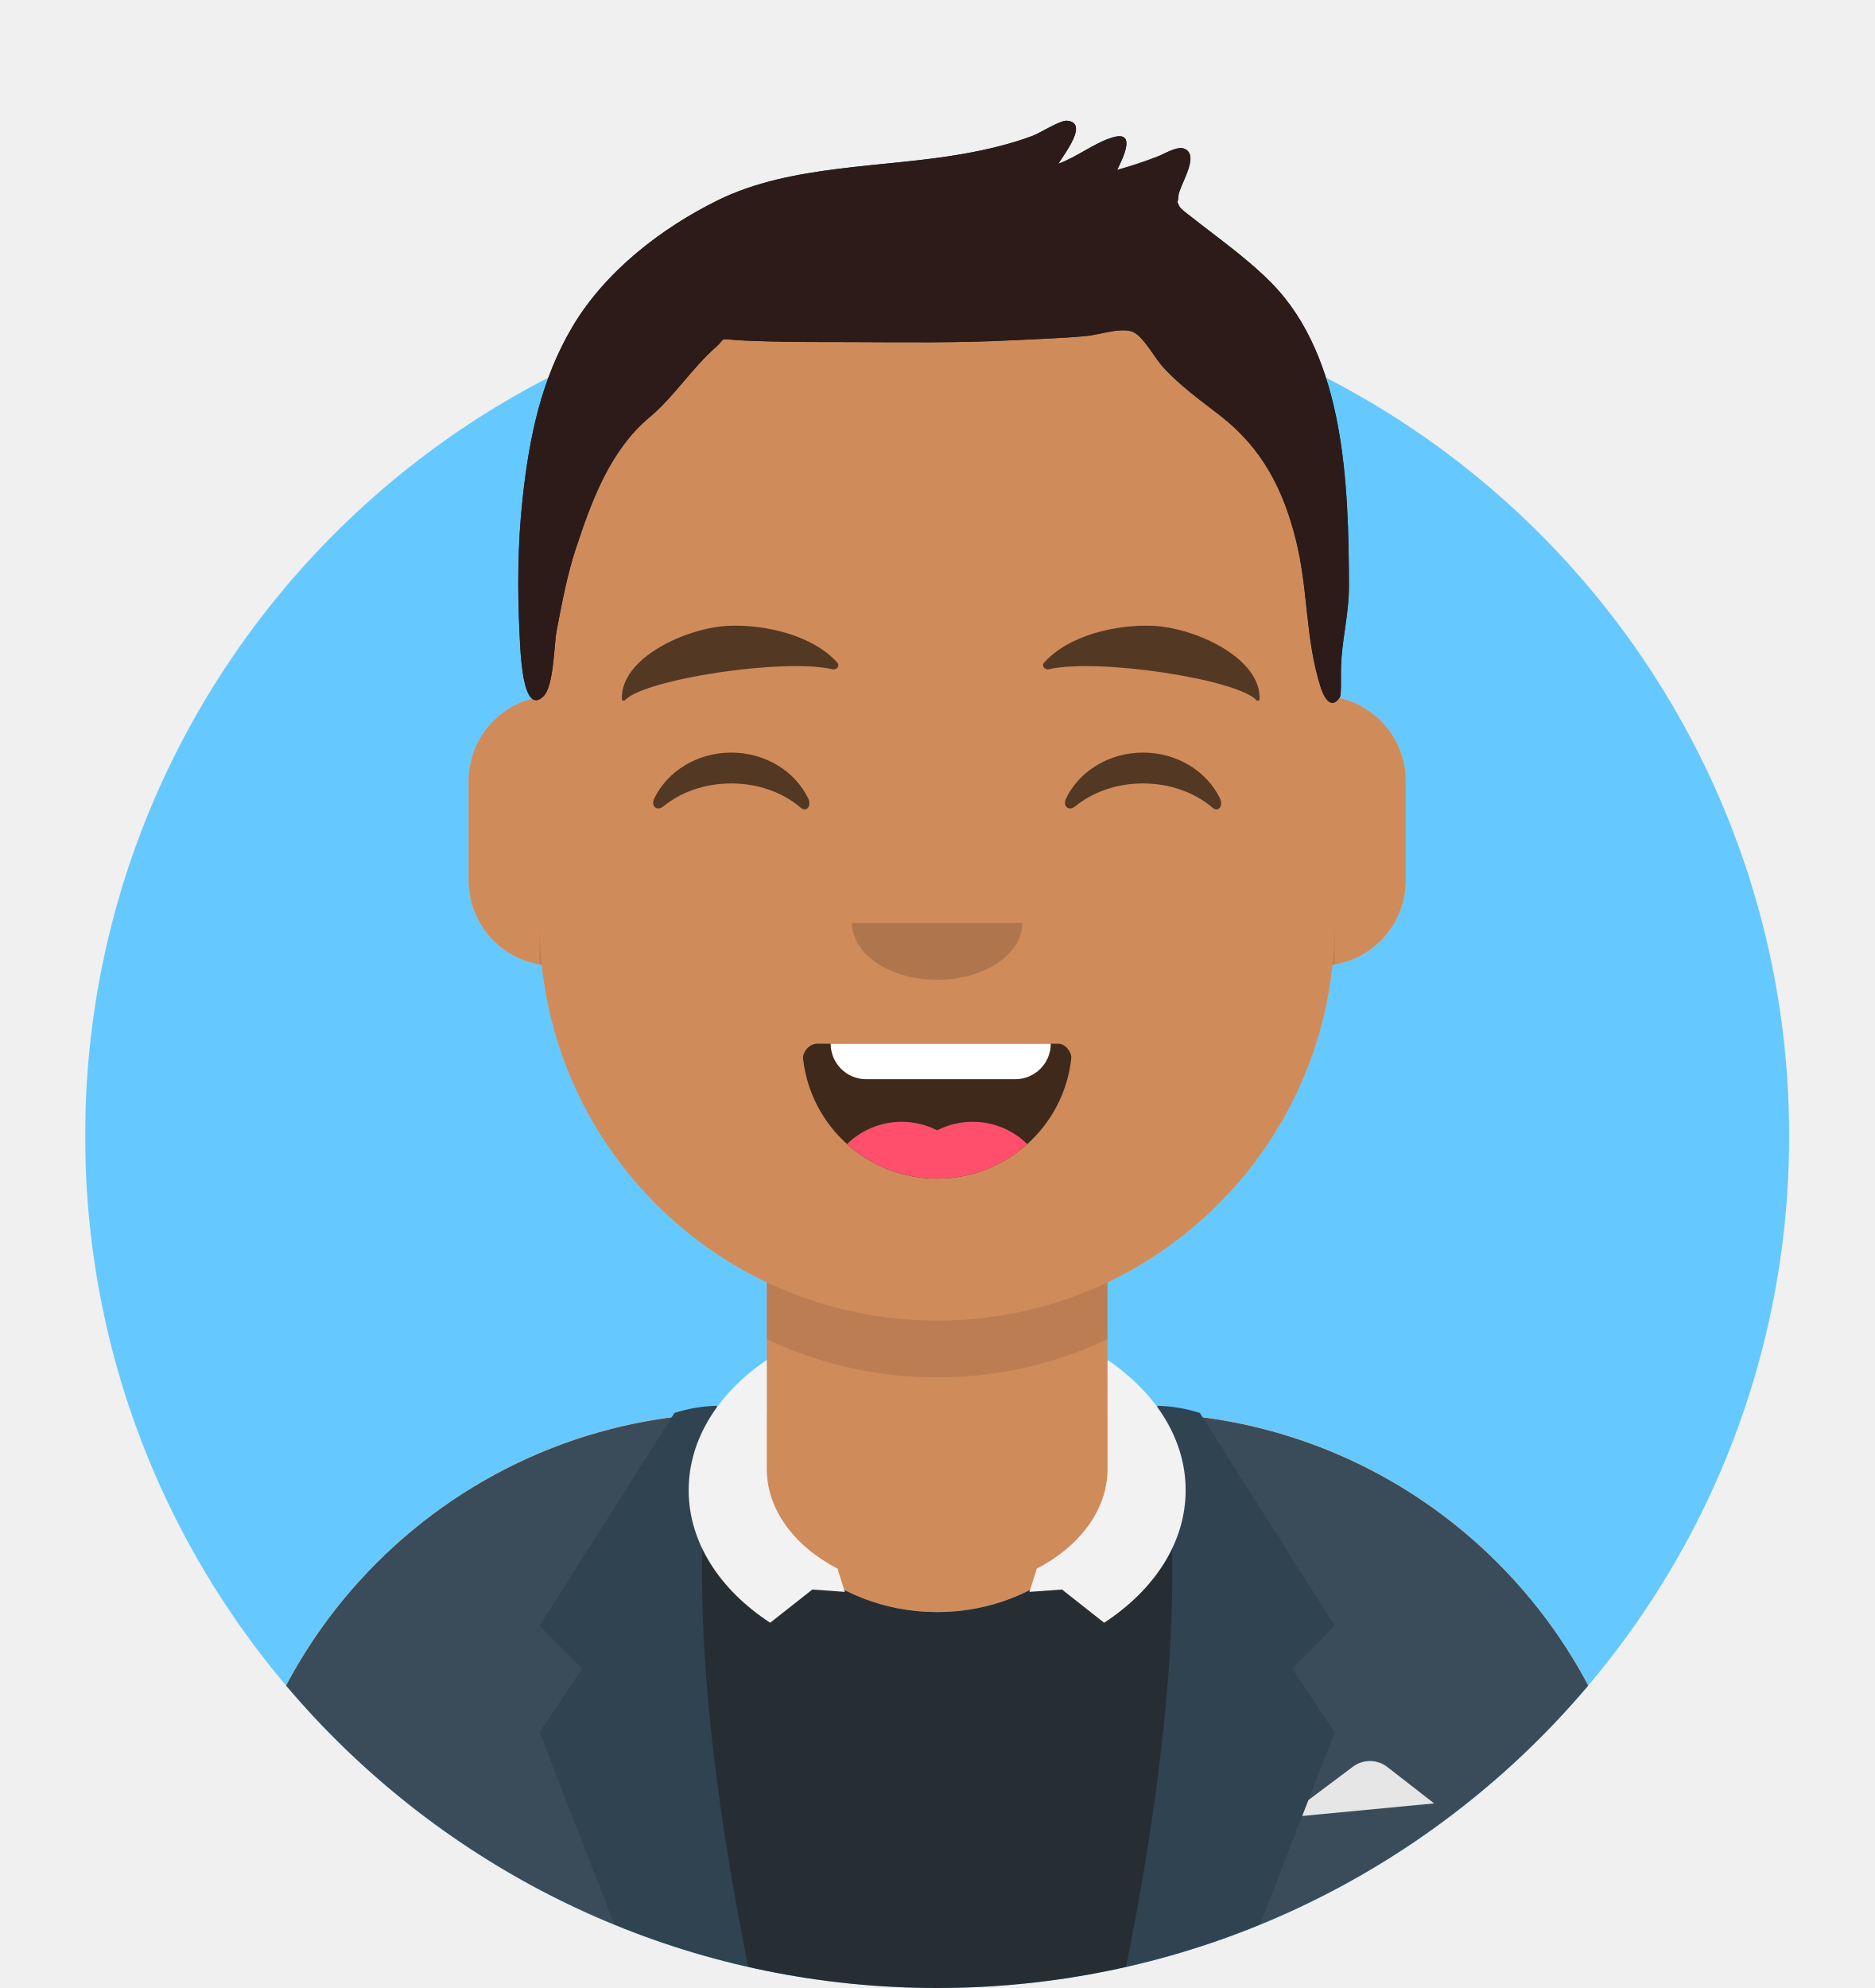
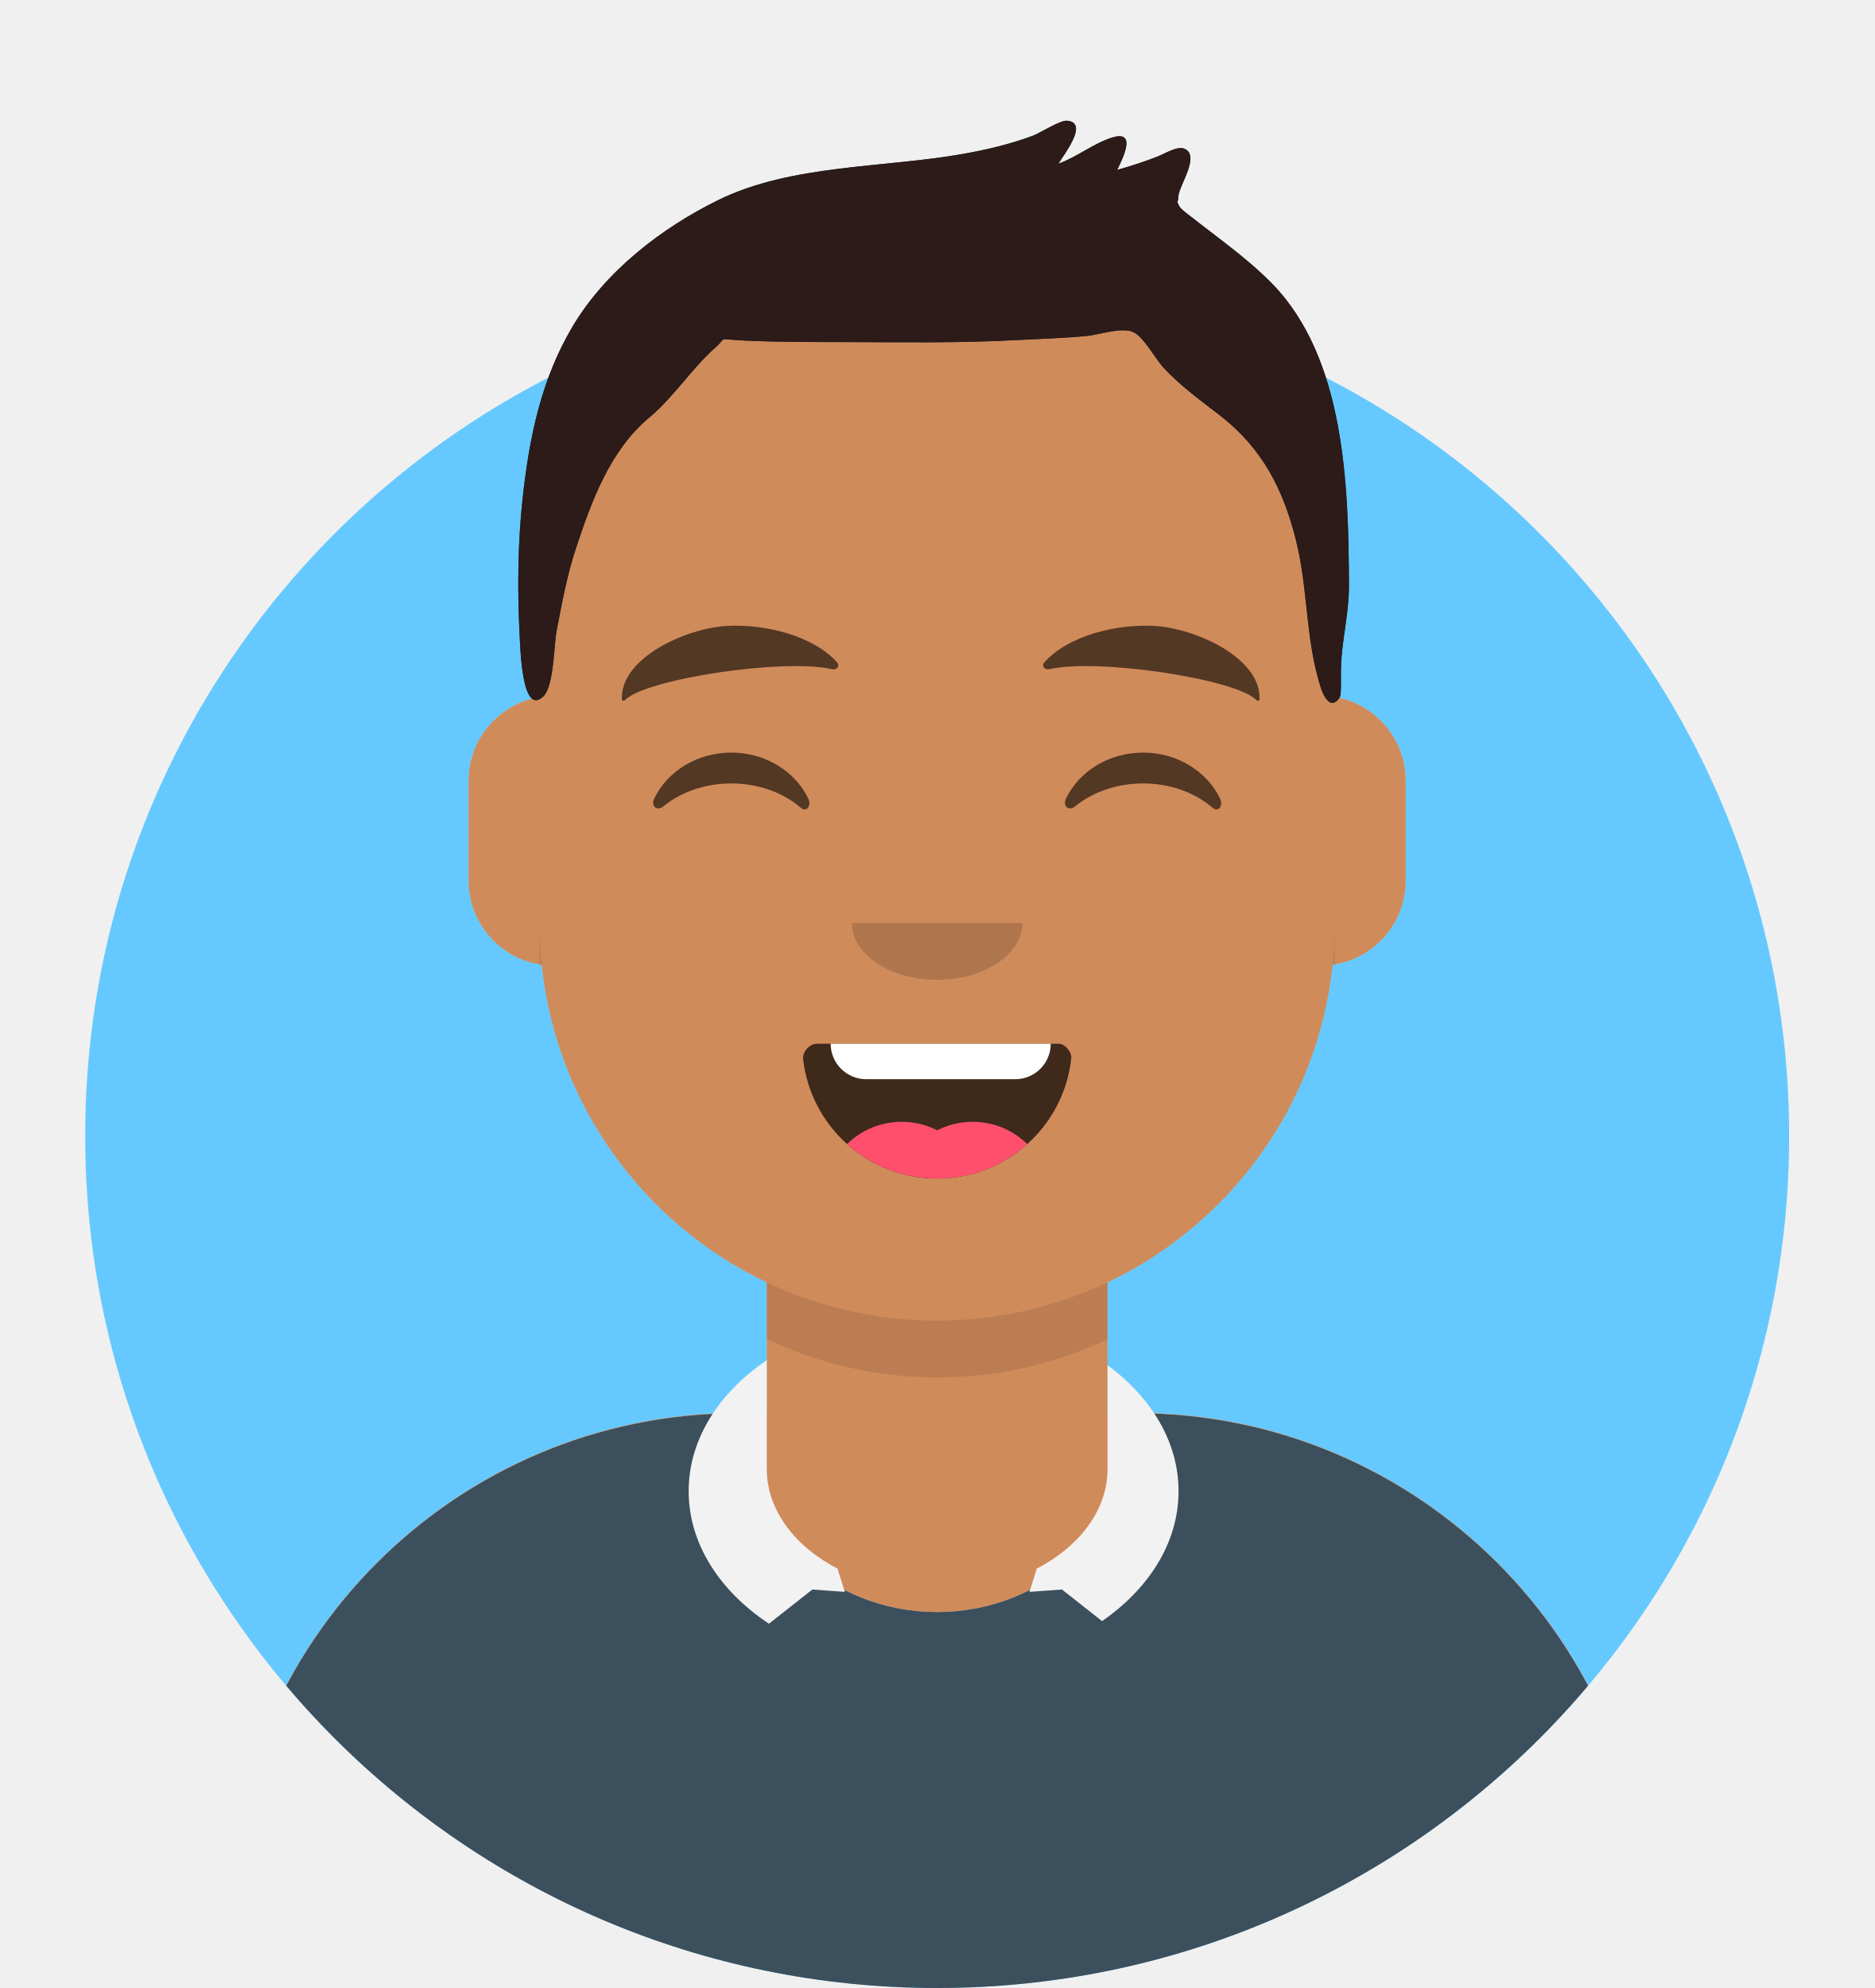
<svg xmlns="http://www.w3.org/2000/svg" xmlns:xlink="http://www.w3.org/1999/xlink" width="264px" height="280px" viewBox="0 0 264 280" version="1.1">
  <defs>
    <circle id="path-1" cx="120" cy="120" r="120" />
    <path d="M12,160 C12,226.274 65.726,280 132,280 C198.274,280 252,226.274 252,160 L264,160 L264,-1.42108547e-14 L-3.19744231e-14,-1.42108547e-14 L-3.19744231e-14,160 L12,160 Z" id="path-3" />
    <path d="M124,144.611 L124,163 L128,163 L128,163 C167.765,163 200,195.235 200,235 L200,244 L0,244 L0,235 C-4.86974701e-15,195.235 32.235,163 72,163 L72,163 L76,163 L76,144.611 C58.763,136.422 46.372,119.687 44.305,99.881 C38.48,99.058 34,94.052 34,88 L34,74 C34,68.054 38.325,63.118 44,62.166 L44,56 L44,56 C44,25.072 69.072,5.68137151e-15 100,0 L100,0 L100,0 C130.928,-5.68137151e-15 156,25.072 156,56 L156,62.166 C161.675,63.118 166,68.054 166,74 L166,88 C166,94.052 161.52,99.058 155.695,99.881 C153.628,119.687 141.237,136.422 124,144.611 Z" id="path-5" />
  </defs>
  <g id="Avataaar" stroke="none" stroke-width="1" fill="none" fill-rule="evenodd">
    <g transform="translate(-825, -1100)" id="Avataaar/Circle">
      <g transform="translate(825, 1100)">
        <g id="Circle" stroke-width="1" fill-rule="evenodd" transform="translate(12, 40)">
          <mask id="mask-2" fill="white">
            <use xlink:href="#path-1" />
          </mask>
          <use id="Circle-Background" fill="#E6E6E6" xlink:href="#path-1" />
          <g id="Color/Palette/Blue-01" mask="url(#mask-2)" fill="#65C9FF">
            <rect id="🖍Color" x="0" y="0" width="240" height="240" />
          </g>
        </g>
        <mask id="mask-4" fill="white">
          <use xlink:href="#path-3" />
        </mask>
        <g id="Mask" />
        <g id="Avataaar" stroke-width="1" fill-rule="evenodd" mask="url(#mask-4)">
          <g id="Body" transform="translate(32, 36)">
            <mask id="mask-6" fill="white">
              <use xlink:href="#path-5" />
            </mask>
            <use fill="#D0C6AC" xlink:href="#path-5" />
            <g id="Skin/👶🏽-03-Brown" mask="url(#mask-6)" fill="#D08B5B">
              <g transform="translate(-32, 0)" id="Color">
                <rect x="0" y="0" width="264" height="244" />
              </g>
            </g>
            <path d="M156,79 L156,102 C156,132.928 130.928,158 100,158 C69.072,158 44,132.928 44,102 L44,79 L44,94 C44,124.928 69.072,150 100,150 C130.928,150 156,124.928 156,94 L156,79 Z" id="Neck-Shadow" fill-opacity="0.1" fill="#000000" mask="url(#mask-6)" />
          </g>
-           <g id="Clothing/Blazer-+-Sweater" transform="translate(0, 170)">
+           <g id="Clothing/Collar-+-Sweater" transform="translate(0, 170)">
            <defs>
-               <path d="M105.192,29.052 L104,29.052 L104,29.052 C64.235,29.052 32,61.287 32,101.052 L32,110 L232,110 L232,101.052 C232,61.287 199.765,29.052 160,29.052 L160,29.052 L158.808,29.052 C158.935,30.035 159,31.036 159,32.052 C159,45.859 146.912,57.052 132,57.052 C117.088,57.052 105,45.859 105,32.052 C105,31.036 105.065,30.035 105.192,29.052 Z" id="react-path-94" />
+               <path d="M105.192,29.052 L104,29.052 L104,29.052 C64.235,29.052 32,61.287 32,101.052 L32,110 L232,110 L232,101.052 C232,61.287 199.765,29.052 160,29.052 L160,29.052 L158.808,29.052 C158.935,30.035 159,31.036 159,32.052 C159,45.859 146.912,57.052 132,57.052 C117.088,57.052 105,45.859 105,32.052 C105,31.036 105.065,30.035 105.192,29.052 Z" id="react-path-102" />
            </defs>
-             <mask id="react-mask-95" fill="white">
-               <use xlink:href="#react-path-94" />
+             <mask id="react-mask-103" fill="white">
+               <use xlink:href="#react-path-102" />
            </mask>
-             <use id="Clothes" fill="#E6E6E6" fill-rule="evenodd" xlink:href="#react-path-94" />
-             <g id="Color/Palette/Black" mask="url(#react-mask-95)" fill-rule="evenodd" fill="#262E33">
+             <use id="Clothes" fill="#E6E6E6" fill-rule="evenodd" xlink:href="#react-path-102" />
+             <g id="Color/Palette/Gray-01" mask="url(#react-mask-103)" fill-rule="evenodd" fill="#3C4F5C">
              <rect id="🖍Color" x="0" y="0" width="264" height="110" />
            </g>
-             <g id="Blazer" stroke-width="1" fill-rule="evenodd" transform="translate(32, 28)">
-               <path d="M68.785,1.122 C30.512,2.804 1.24427139e-14,34.365 0,73.052 L0,82 L69.362,82 C65.961,69.92 64,55.709 64,40.5 C64,26.173 65.74,12.731 68.785,1.122 Z M131.638,82 L200,82 L200,73.052 C200,34.707 170.025,3.363 132.229,1.174 C135.265,12.771 137,26.194 137,40.5 C137,55.709 135.039,69.92 131.638,82 Z" id="Saco" fill="#3A4C5A" />
-               <path d="M149,58 L158.556,50.833 L158.556,50.833 C159.999,49.751 161.988,49.768 163.412,50.876 L170,56 L149,58 Z" id="Pocket-hanky" fill="#E6E6E6" />
-               <path d="M69,1.13686838e-13 C65,19.333 66.667,46.667 74,82 L58,82 L44,46 L50,37 L44,31 L63,1 C65.028,0.369 67.028,0.036 69,1.13686838e-13 Z" id="Wing" fill="#2F4351" />
-               <path d="M151,1.13686838e-13 C147,19.333 148.667,46.667 156,82 L140,82 L126,46 L132,37 L126,31 L145,1 C147.028,0.369 149.028,0.036 151,1.13686838e-13 Z" id="Wing" fill="#2F4351" transform="translate(141, 41) scale(-1, 1) translate(-141, -41) " />
-             </g>
-             <path d="M156,21.539 C162.772,26.136 167,32.656 167,39.888 C167,47.289 162.572,53.945 155.52,58.556 L149.579,53.876 L145,54.208 L146,51.057 L145.922,50.996 C152.022,47.853 156,42.7 156,36.877 L156,21.539 Z M108,21.539 C101.228,26.136 97,32.656 97,39.888 C97,47.289 101.428,53.945 108.48,58.556 L114.421,53.876 L119,54.208 L118,51.057 L118.078,50.996 C111.978,47.853 108,42.7 108,36.877 L108,21.539 Z" id="Collar" fill="#F2F2F2" fill-rule="evenodd" />
+             <path d="M156,22.279 C162.182,26.835 166,33.106 166,40.028 C166,47.233 161.863,53.733 155.229,58.327 L149.579,53.876 L145,54.208 L146,51.057 L145.922,50.996 C152.022,47.853 156,42.7 156,36.877 L156,22.279 Z M108,21.571 C101.233,26.174 97,32.74 97,40.028 C97,47.426 101.362,54.08 108.308,58.692 L114.421,53.876 L119,54.208 L118,51.057 L118.078,50.996 C111.978,47.853 108,42.7 108,36.877 L108,21.571 Z" id="Collar" fill="#F2F2F2" fill-rule="evenodd" />
          </g>
          <g id="Face" transform="translate(76, 82)" fill="#000000">
            <g id="Mouth/Smile" transform="translate(2, 52)">
              <defs>
-                 <path d="M35.118,15.128 C36.176,24.62 44.226,32 54,32 C63.804,32 71.874,24.574 72.892,15.04 C72.974,14.273 72.117,13 71.043,13 C56.149,13 44.738,13 37.087,13 C36.007,13 35.012,14.178 35.118,15.128 Z" id="react-path-86" />
+                 <path d="M35.118,15.128 C36.176,24.62 44.226,32 54,32 C63.804,32 71.874,24.574 72.892,15.04 C72.974,14.273 72.117,13 71.043,13 C56.149,13 44.738,13 37.087,13 C36.007,13 35.012,14.178 35.118,15.128 Z" id="react-path-78" />
              </defs>
-               <mask id="react-mask-87" fill="white">
-                 <use xlink:href="#react-path-86" />
+               <mask id="react-mask-79" fill="white">
+                 <use xlink:href="#react-path-78" />
              </mask>
-               <use id="Mouth" fill-opacity="0.7" fill="#000000" fill-rule="evenodd" xlink:href="#react-path-86" />
-               <rect id="Teeth" fill="#FFFFFF" fill-rule="evenodd" mask="url(#react-mask-87)" x="39" y="2" width="31" height="16" rx="5" />
-               <g id="Tongue" stroke-width="1" fill-rule="evenodd" mask="url(#react-mask-87)" fill="#FF4F6D">
+               <use id="Mouth" fill-opacity="0.7" fill="#000000" fill-rule="evenodd" xlink:href="#react-path-78" />
+               <rect id="Teeth" fill="#FFFFFF" fill-rule="evenodd" mask="url(#react-mask-79)" x="39" y="2" width="31" height="16" rx="5" />
+               <g id="Tongue" stroke-width="1" fill-rule="evenodd" mask="url(#react-mask-79)" fill="#FF4F6D">
                <g transform="translate(38, 24)">
                  <circle cx="11" cy="11" r="11" />
                  <circle cx="21" cy="11" r="11" />
                </g>
              </g>
            </g>
            <g id="Nose/Default" transform="translate(28, 40)" fill-opacity="0.16">
              <path d="M16,8 C16,12.418 21.373,16 28,16 L28,16 C34.627,16 40,12.418 40,8" id="Nose" />
            </g>
            <g id="Eyes/Happy-😁" transform="translate(0, 8)" fill-opacity="0.6">
              <path d="M16.16,22.447 C18.007,18.649 22.164,16 26.998,16 C31.814,16 35.959,18.63 37.815,22.407 C38.367,23.529 37.582,24.447 36.791,23.767 C34.34,21.66 30.859,20.344 26.998,20.344 C23.257,20.344 19.874,21.579 17.438,23.572 C16.547,24.3 15.62,23.558 16.16,22.447 Z" id="Squint" />
              <path d="M74.16,22.447 C76.007,18.649 80.164,16 84.998,16 C89.814,16 93.959,18.63 95.815,22.407 C96.367,23.529 95.582,24.447 94.791,23.767 C92.34,21.66 88.859,20.344 84.998,20.344 C81.257,20.344 77.874,21.579 75.438,23.572 C74.547,24.3 73.62,23.558 74.16,22.447 Z" id="Squint" />
            </g>
            <g id="Eyebrow/Natural/Default-Natural" fill-opacity="0.6">
              <path d="M26.039,6.21 C20.278,6.983 11.293,12.005 12.044,17.818 C12.069,18.008 12.357,18.067 12.481,17.908 C14.967,14.72 34.193,10.037 41.194,11.015 C41.835,11.104 42.258,10.443 41.821,10.03 C38.077,6.495 31.2,5.512 26.039,6.21" id="Eyebrow" transform="translate(27, 12) rotate(5) translate(-27, -12) " />
              <path d="M85.039,6.21 C79.278,6.983 70.293,12.005 71.044,17.818 C71.069,18.008 71.357,18.067 71.481,17.908 C73.967,14.72 93.193,10.037 100.194,11.015 C100.835,11.104 101.258,10.443 100.821,10.03 C97.077,6.495 90.2,5.512 85.039,6.21" id="Eyebrow" transform="translate(86, 12) scale(-1, 1) rotate(5) translate(-86, -12) " />
            </g>
          </g>
          <g id="Top" stroke-width="1" fill-rule="evenodd">
            <defs>
-               <rect id="react-path-51" x="0" y="0" width="264" height="280" />
-               <path d="M180.15,39.92 C177.39,37.1 174.186,34.707 171.069,32.307 C170.382,31.777 169.683,31.261 169.011,30.712 C168.858,30.587 167.292,29.466 167.105,29.053 C166.654,28.06 166.915,28.833 166.977,27.649 C167.056,26.151 170.111,21.919 167.831,20.949 C166.828,20.522 165.04,21.658 164.078,22.033 C162.196,22.767 160.292,23.393 158.347,23.933 C159.279,22.076 161.055,18.359 157.716,19.354 C155.114,20.129 152.69,22.122 150.076,23.059 C150.941,21.642 154.4,17.248 151.274,17.002 C150.302,16.926 147.471,18.75 146.424,19.14 C143.287,20.305 140.083,21.059 136.79,21.653 C125.592,23.671 112.497,23.095 102.137,28.193 C94.149,32.124 86.263,38.222 81.648,45.988 C77.201,53.473 75.538,61.664 74.607,70.241 C73.924,76.536 73.868,83.043 74.188,89.36 C74.292,91.43 74.525,100.971 77.532,98.081 C79.03,96.642 79.019,90.828 79.396,88.86 C80.147,84.945 80.87,81.013 82.122,77.223 C84.328,70.544 86.931,63.43 92.427,58.83 C95.954,55.878 98.431,51.889 101.806,48.911 C103.322,47.574 102.165,47.713 104.603,47.889 C106.241,48.006 107.885,48.051 109.526,48.094 C113.322,48.193 117.124,48.168 120.921,48.181 C128.568,48.209 136.179,48.317 143.819,47.916 C147.214,47.739 150.618,47.642 154.004,47.328 C155.895,47.153 159.251,45.941 160.808,46.867 C162.233,47.714 163.713,50.482 164.736,51.615 C167.154,54.294 170.036,56.339 172.862,58.535 C178.757,63.115 181.732,68.867 183.523,76.023 C185.306,83.153 184.806,89.768 187.013,96.785 C187.402,98.018 188.429,100.145 189.695,98.239 C189.93,97.885 189.87,95.939 189.87,94.819 C189.87,90.3 191.014,86.908 191,82.359 C190.944,68.527 190.496,50.491 180.15,39.92 Z" id="react-path-50" />
-               <filter x="-0.8%" y="-2.0%" width="101.5%" height="108.0%" filterUnits="objectBoundingBox" id="react-filter-47">
+               <rect id="react-path-66" x="0" y="0" width="264" height="280" />
+               <path d="M180.15,39.92 C177.39,37.1 174.186,34.707 171.069,32.307 C170.382,31.777 169.683,31.261 169.011,30.712 C168.858,30.587 167.292,29.466 167.105,29.053 C166.654,28.06 166.915,28.833 166.977,27.649 C167.056,26.151 170.111,21.919 167.831,20.949 C166.828,20.522 165.04,21.658 164.078,22.033 C162.196,22.767 160.292,23.393 158.347,23.933 C159.279,22.076 161.055,18.359 157.716,19.354 C155.114,20.129 152.69,22.122 150.076,23.059 C150.941,21.642 154.4,17.248 151.274,17.002 C150.302,16.926 147.471,18.75 146.424,19.14 C143.287,20.305 140.083,21.059 136.79,21.653 C125.592,23.671 112.497,23.095 102.137,28.193 C94.149,32.124 86.263,38.222 81.648,45.988 C77.201,53.473 75.538,61.664 74.607,70.241 C73.924,76.536 73.868,83.043 74.188,89.36 C74.292,91.43 74.525,100.971 77.532,98.081 C79.03,96.642 79.019,90.828 79.396,88.86 C80.147,84.945 80.87,81.013 82.122,77.223 C84.328,70.544 86.931,63.43 92.427,58.83 C95.954,55.878 98.431,51.889 101.806,48.911 C103.322,47.574 102.165,47.713 104.603,47.889 C106.241,48.006 107.885,48.051 109.526,48.094 C113.322,48.193 117.124,48.168 120.921,48.181 C128.568,48.209 136.179,48.317 143.819,47.916 C147.214,47.739 150.618,47.642 154.004,47.328 C155.895,47.153 159.251,45.941 160.808,46.867 C162.233,47.714 163.713,50.482 164.736,51.615 C167.154,54.294 170.036,56.339 172.862,58.535 C178.757,63.115 181.732,68.867 183.523,76.023 C185.306,83.153 184.806,89.768 187.013,96.785 C187.402,98.018 188.429,100.145 189.695,98.239 C189.93,97.885 189.87,95.939 189.87,94.819 C189.87,90.3 191.014,86.908 191,82.359 C190.944,68.527 190.496,50.491 180.15,39.92 Z" id="react-path-65" />
+               <filter x="-0.8%" y="-2.0%" width="101.5%" height="108.0%" filterUnits="objectBoundingBox" id="react-filter-62">
                <feOffset dx="0" dy="2" in="SourceAlpha" result="shadowOffsetOuter1" />
                <feColorMatrix values="0 0 0 0 0   0 0 0 0 0   0 0 0 0 0  0 0 0 0.16 0" type="matrix" in="shadowOffsetOuter1" result="shadowMatrixOuter1" />
                <feMerge>
                  <feMergeNode in="shadowMatrixOuter1" />
                  <feMergeNode in="SourceGraphic" />
                </feMerge>
              </filter>
            </defs>
-             <mask id="react-mask-49" fill="white">
-               <use xlink:href="#react-path-51" />
+             <mask id="react-mask-64" fill="white">
+               <use xlink:href="#react-path-66" />
            </mask>
            <g id="Mask" />
-             <g id="Top/Short-Hair/Short-Flat" mask="url(#react-mask-49)">
+             <g id="Top/Short-Hair/Short-Flat" mask="url(#react-mask-64)">
              <g transform="translate(-1, 0)">
-                 <mask id="react-mask-48" fill="white">
-                   <use xlink:href="#react-path-50" />
+                 <mask id="react-mask-63" fill="white">
+                   <use xlink:href="#react-path-65" />
                </mask>
-                 <use id="Short-Hair" stroke="none" fill="#1F3140" fill-rule="evenodd" xlink:href="#react-path-50" />
-                 <g id="Skin/👶🏽-03-Brown" mask="url(#react-mask-48)" fill="#2C1B18">
+                 <use id="Short-Hair" stroke="none" fill="#1F3140" fill-rule="evenodd" xlink:href="#react-path-65" />
+                 <g id="Skin/👶🏽-03-Brown" mask="url(#react-mask-63)" fill="#2C1B18">
                  <g transform="translate(0, 0) " id="Color">
                    <rect x="0" y="0" width="264" height="280" />
                  </g>
                </g>
              </g>
            </g>
          </g>
        </g>
      </g>
    </g>
  </g>
</svg>
